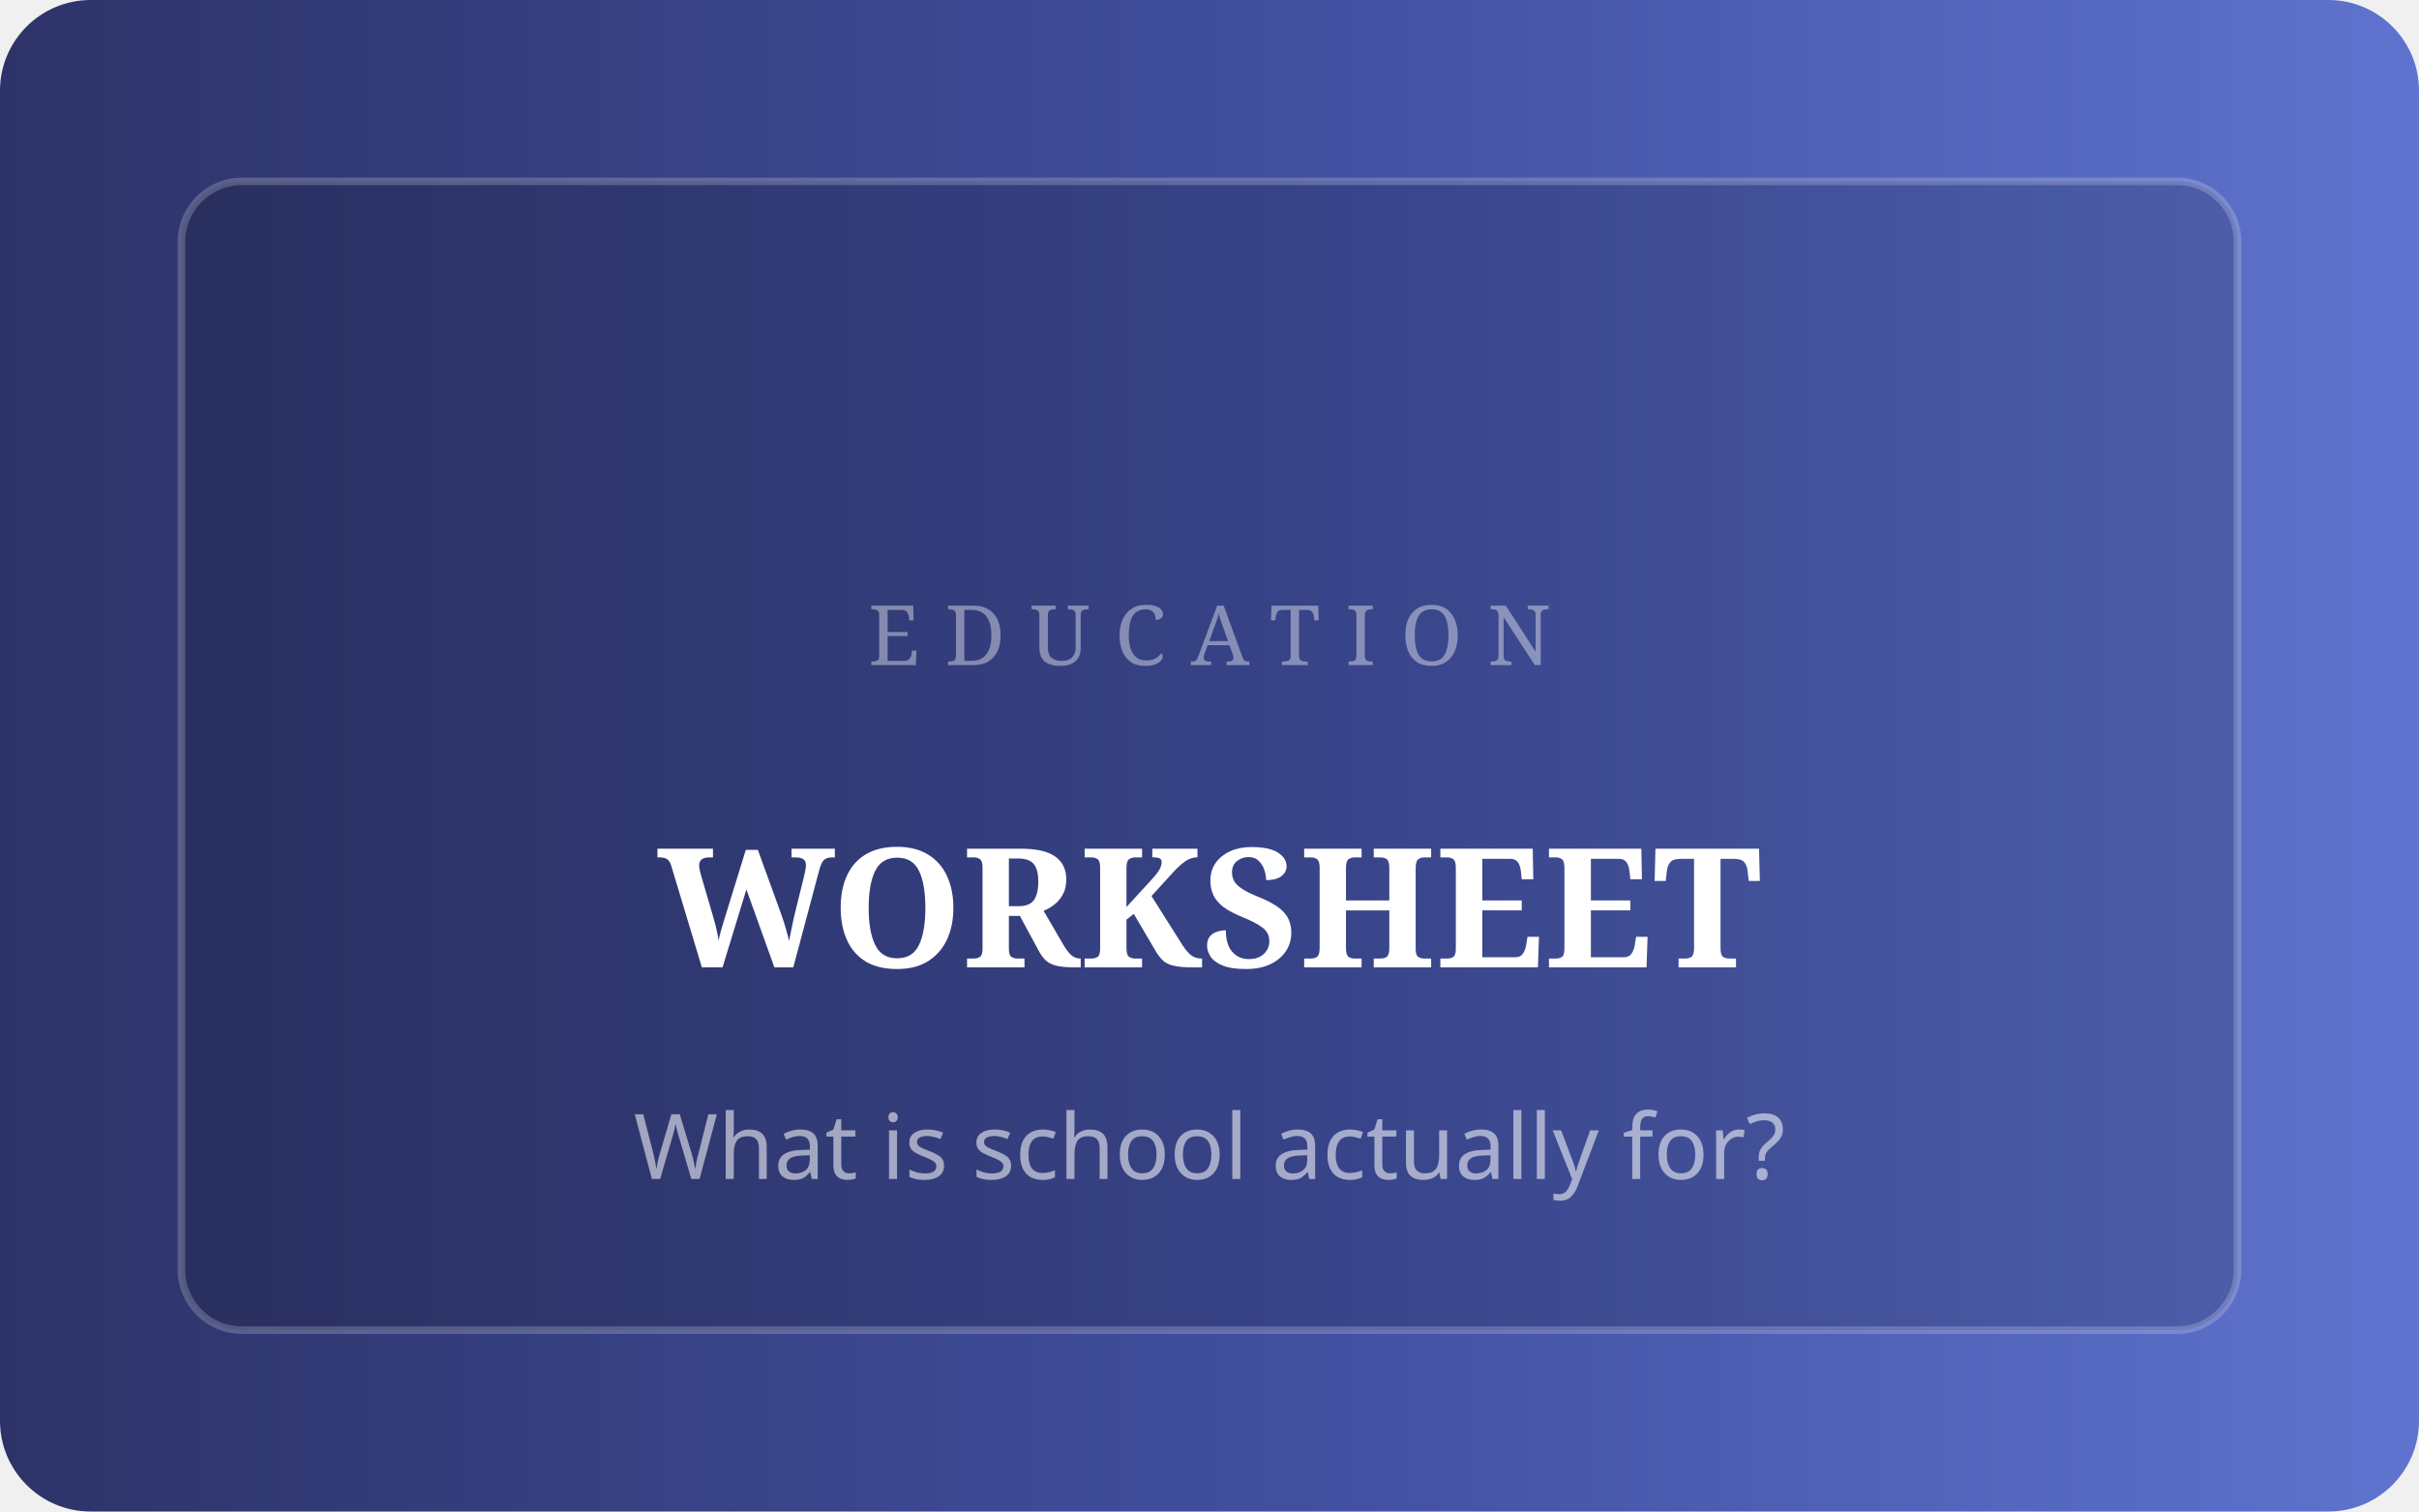
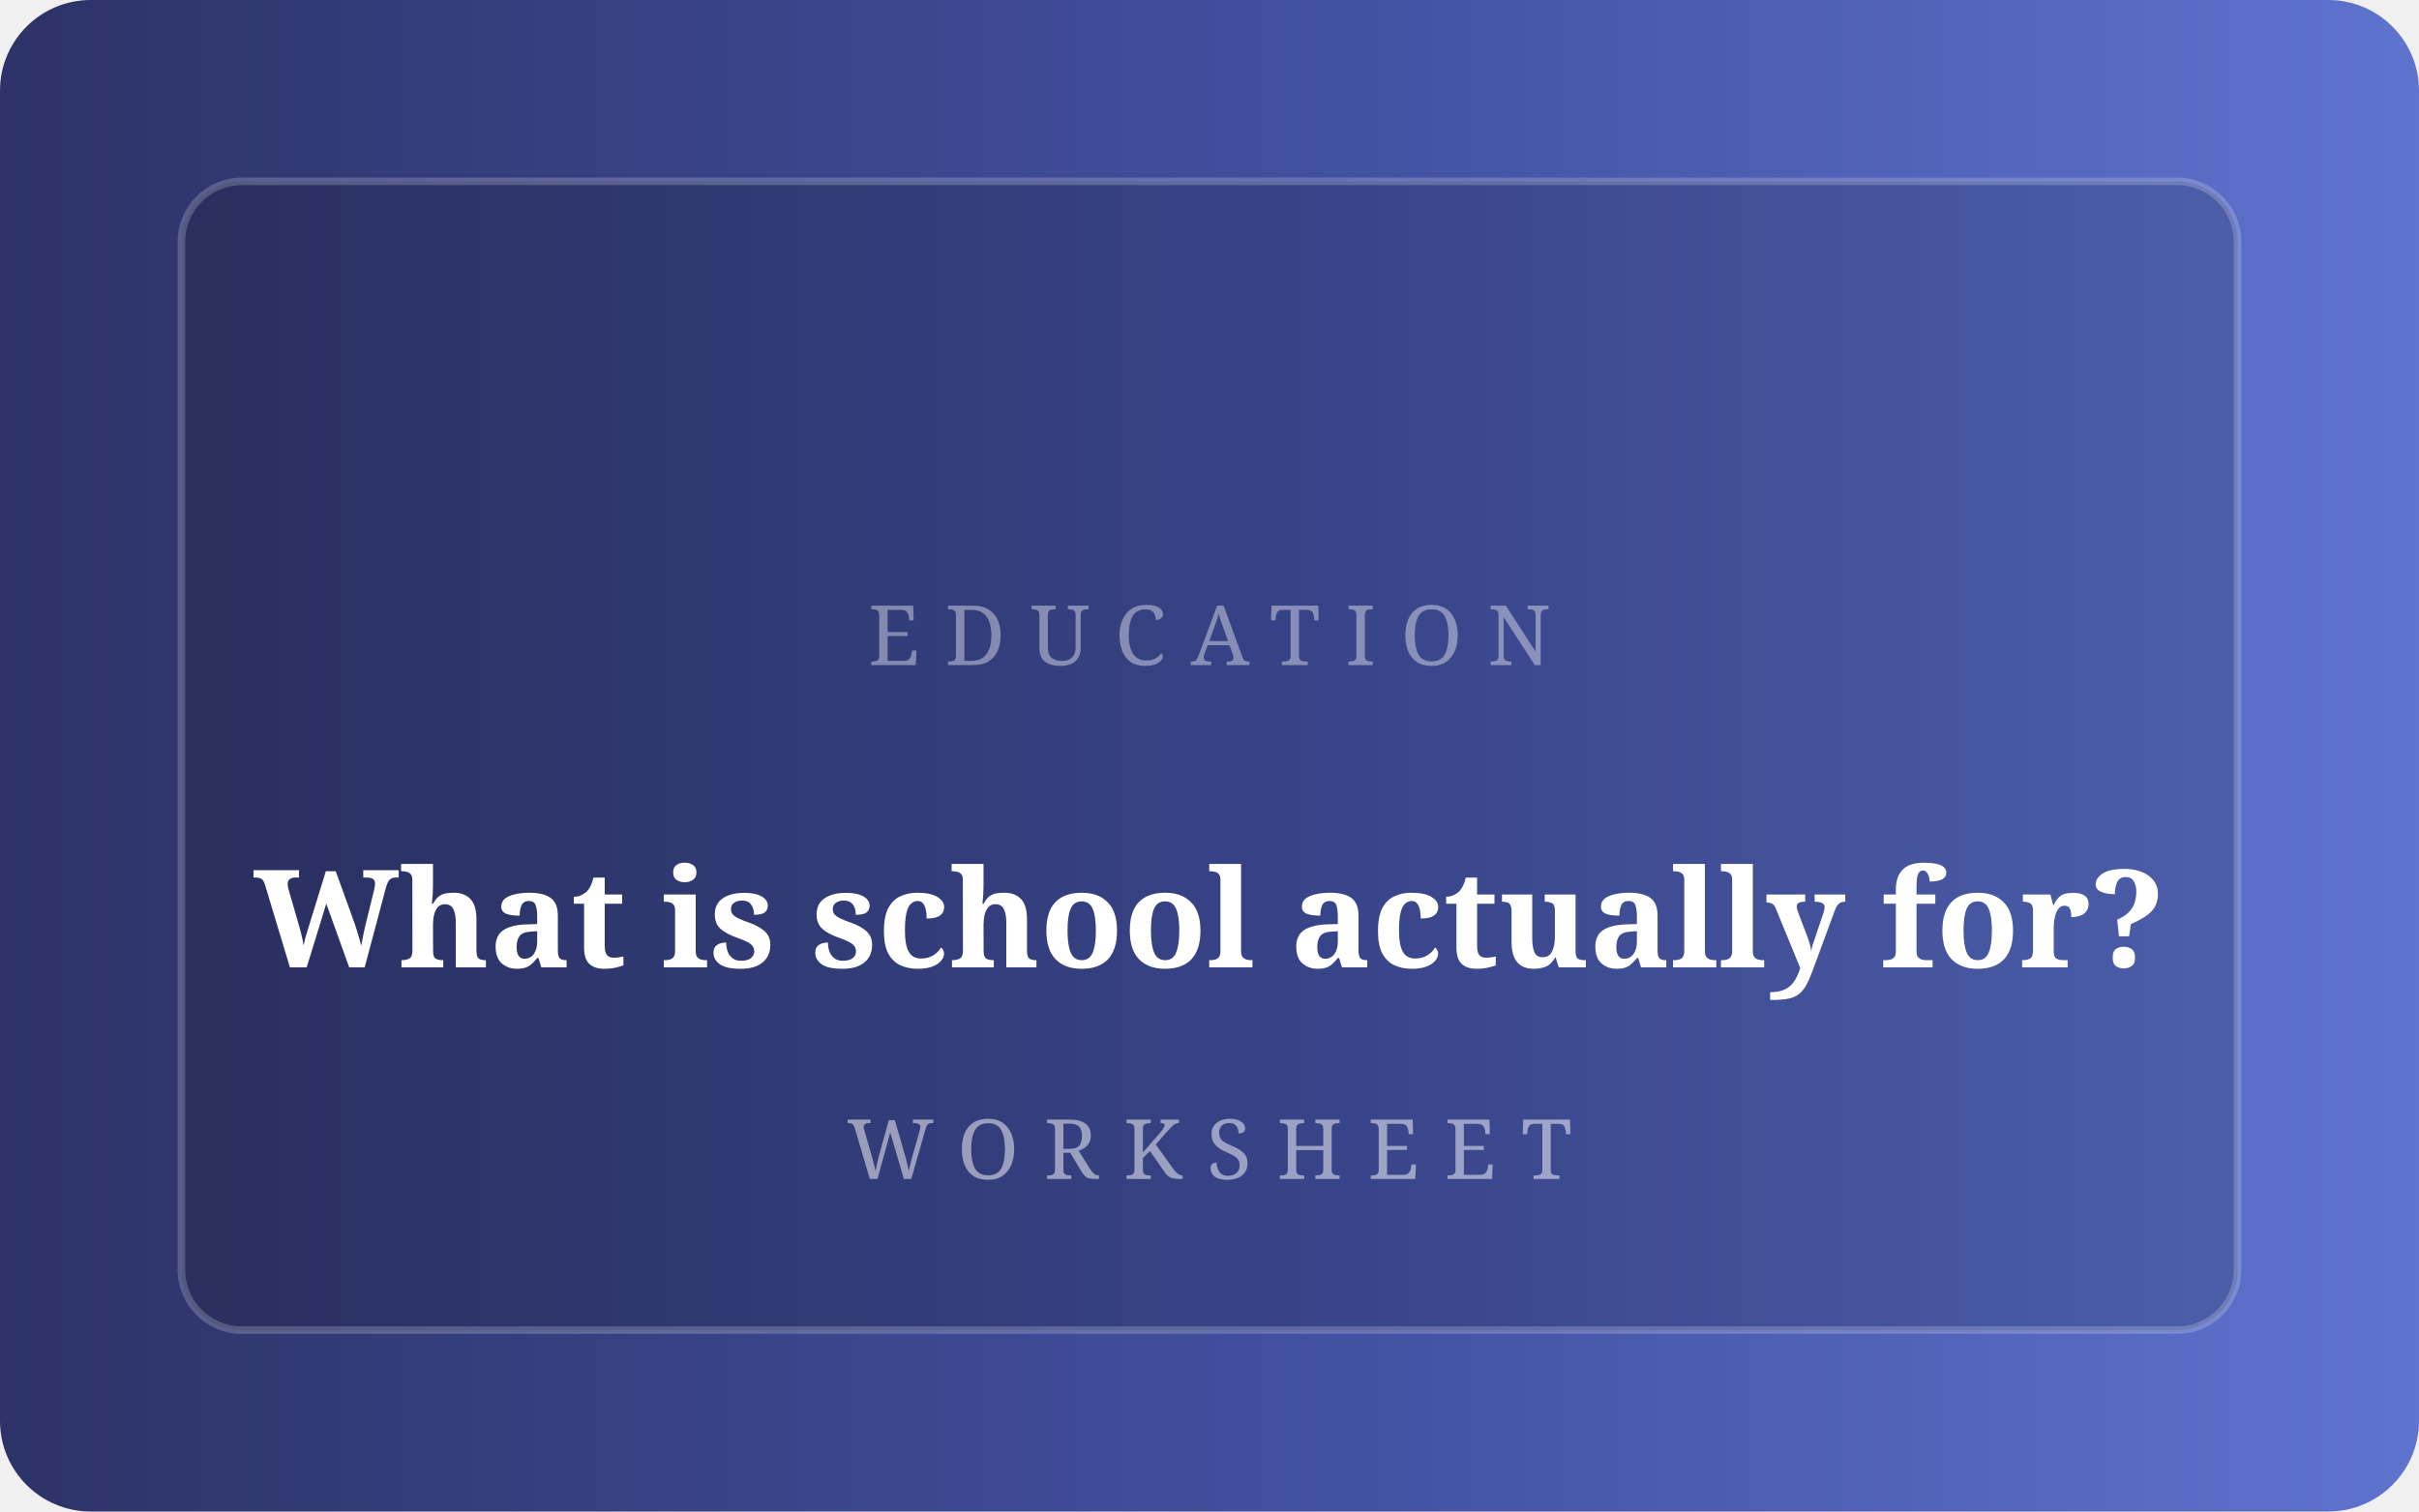
<svg xmlns="http://www.w3.org/2000/svg" width="320" height="200" viewBox="0 0 320 200" fill="none">
  <defs>
    <linearGradient id="ed3" x1="0%" y1="0%" x2="100%" y2="0%">
      <stop offset="0%" stop-color="#2d3367" />
      <stop offset="55%" stop-color="#4250a1" />
      <stop offset="100%" stop-color="#5f74cf" />
    </linearGradient>
  </defs>
  <rect width="320" height="200" rx="12" fill="url(#ed3)" />
  <rect x="24" y="24" width="272" height="152" rx="8" fill="rgba(0,0,0,0.15)" stroke="rgba(255,255,255,0.2)" stroke-width="1" />
  <text x="160" y="88" text-anchor="middle" fill="rgba(255,255,255,0.4)" font-family="Georgia, serif" font-size="11" letter-spacing="0.3em">EDUCATION</text>
-   <text x="160" y="128" text-anchor="middle" fill="#fff" font-family="Georgia, serif" font-size="22" font-weight="600">WORKSHEET</text>
-   <text x="160" y="156" text-anchor="middle" fill="rgba(255,255,255,0.55)" font-family="system-ui, sans-serif" font-size="12">What is school actually for?</text>
+   <text x="160" y="128" text-anchor="middle" fill="#fff" font-family="Georgia, serif" font-size="18" font-weight="600">What is school actually for?</text>
+   <text x="160" y="156" text-anchor="middle" fill="rgba(255,255,255,0.5)" font-family="Georgia, serif" font-size="11" letter-spacing="0.3em">WORKSHEET</text>
</svg>
